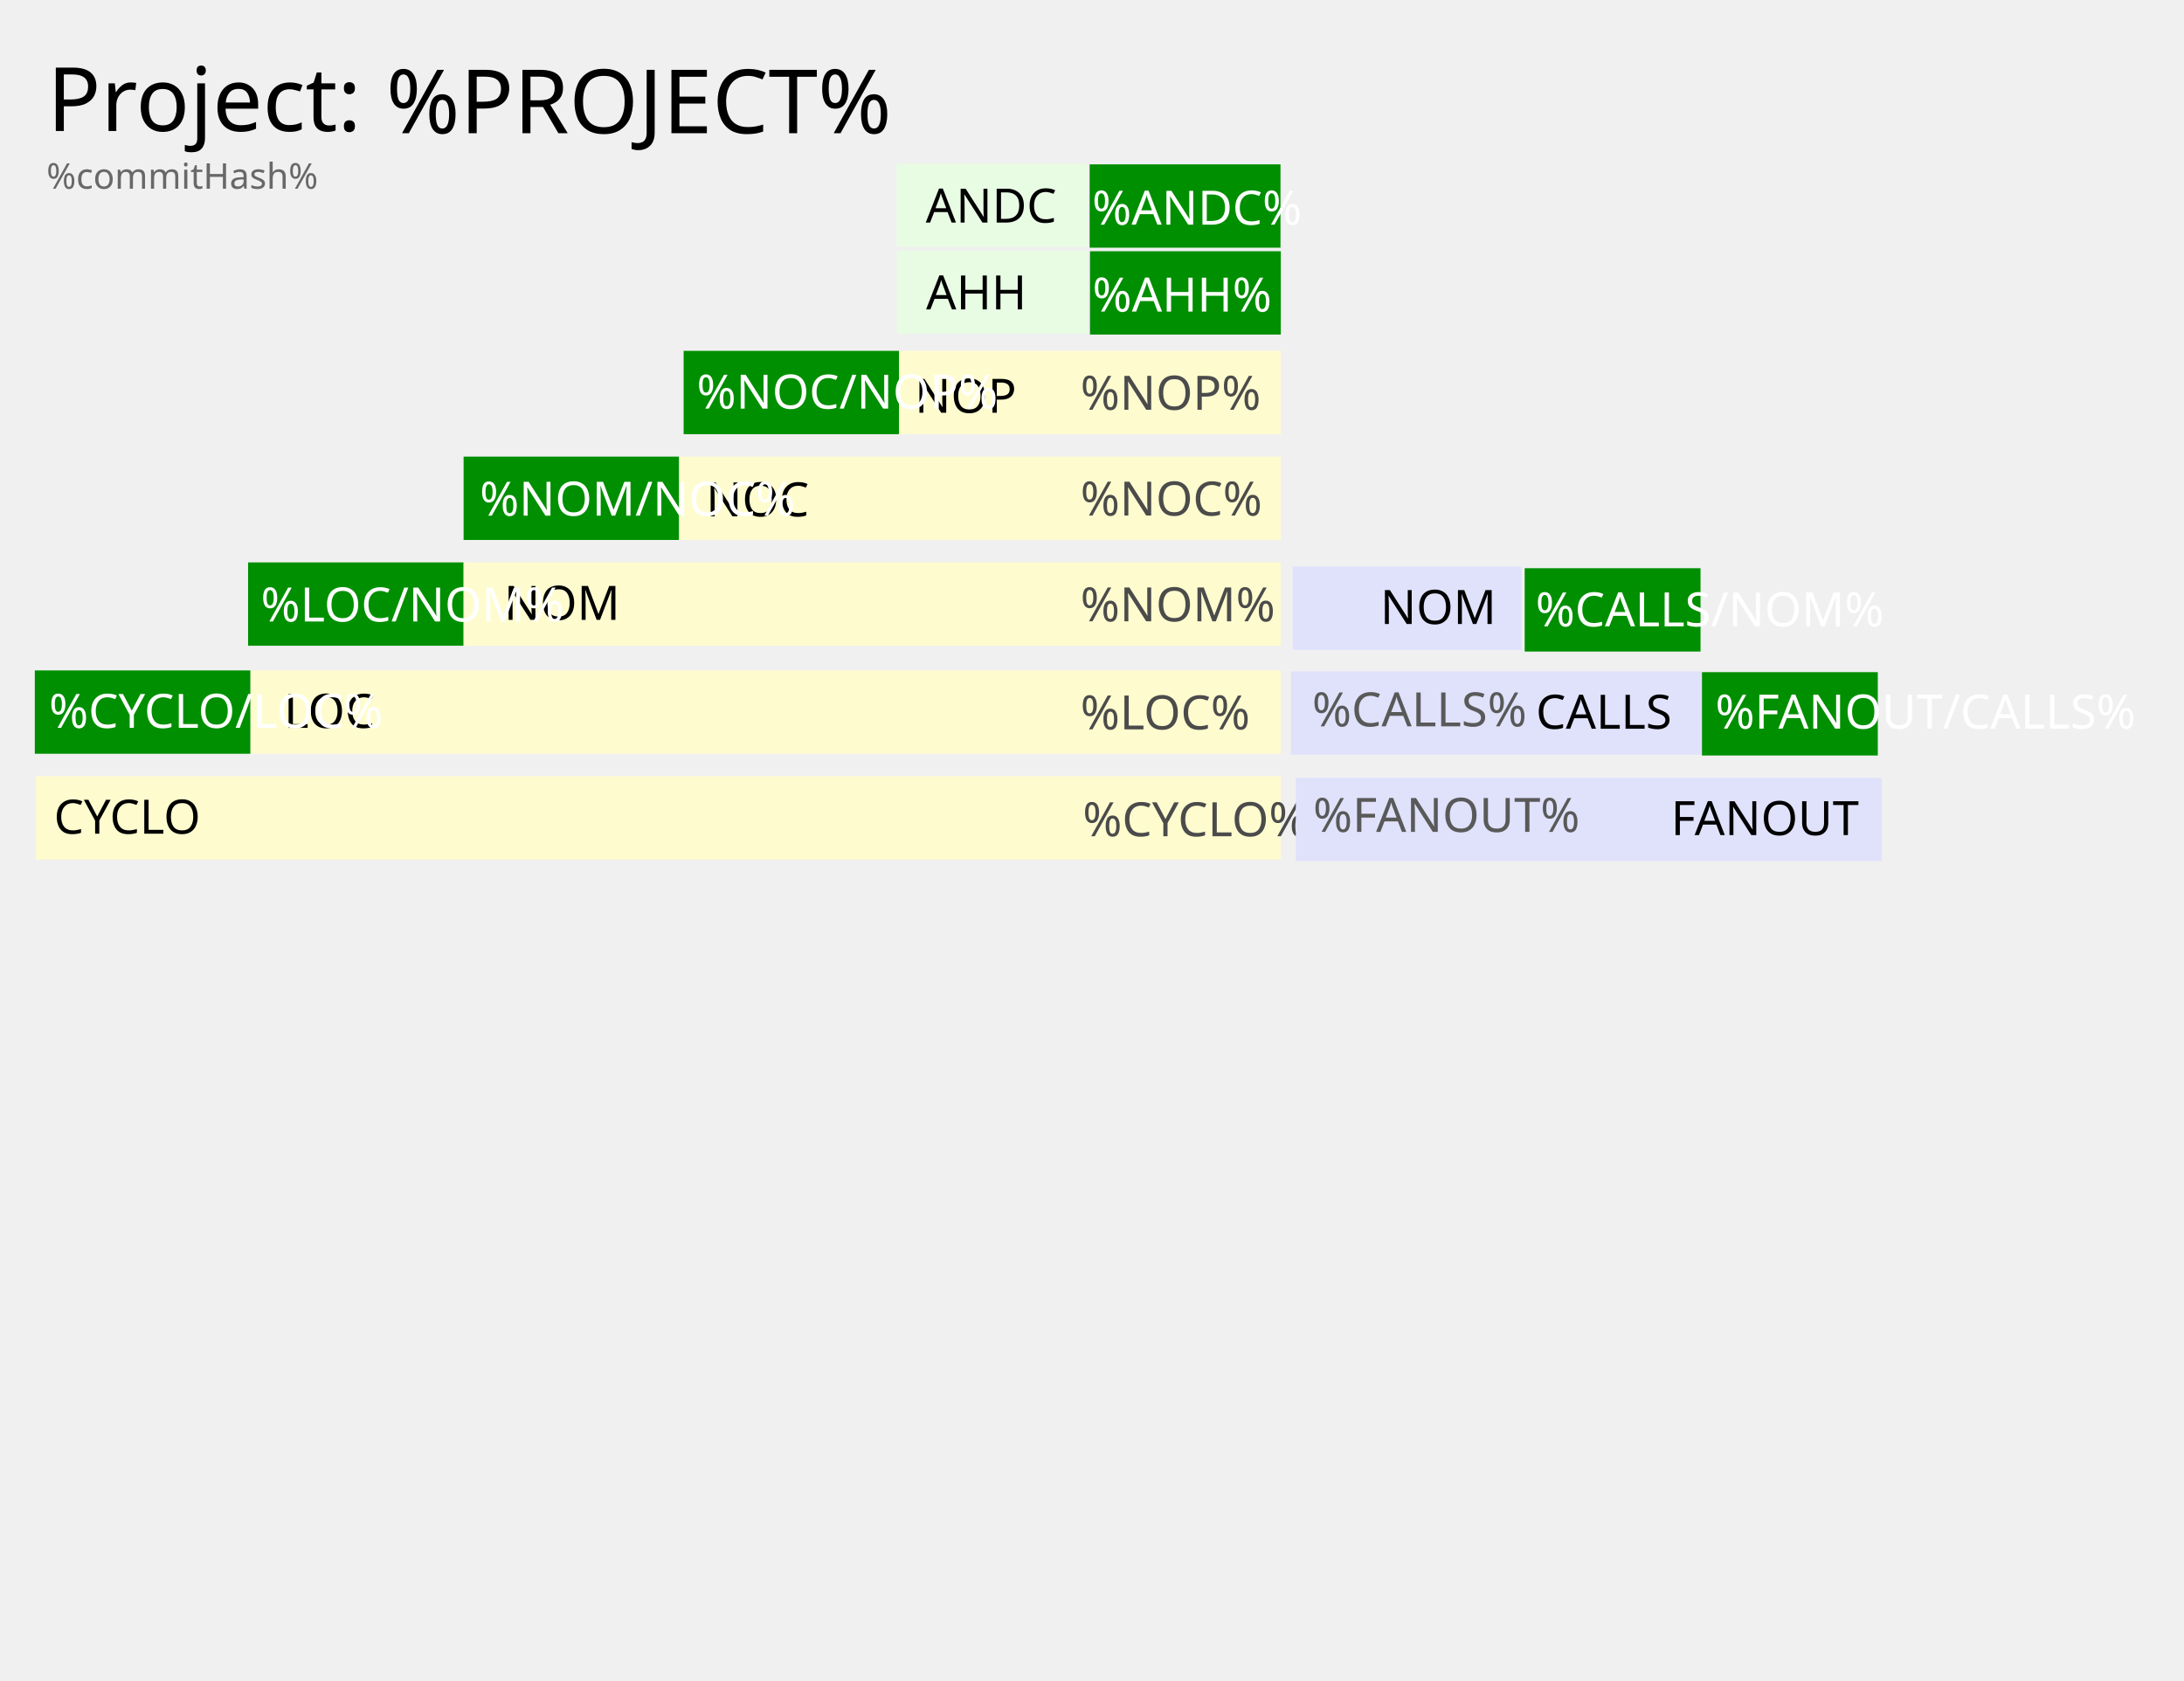
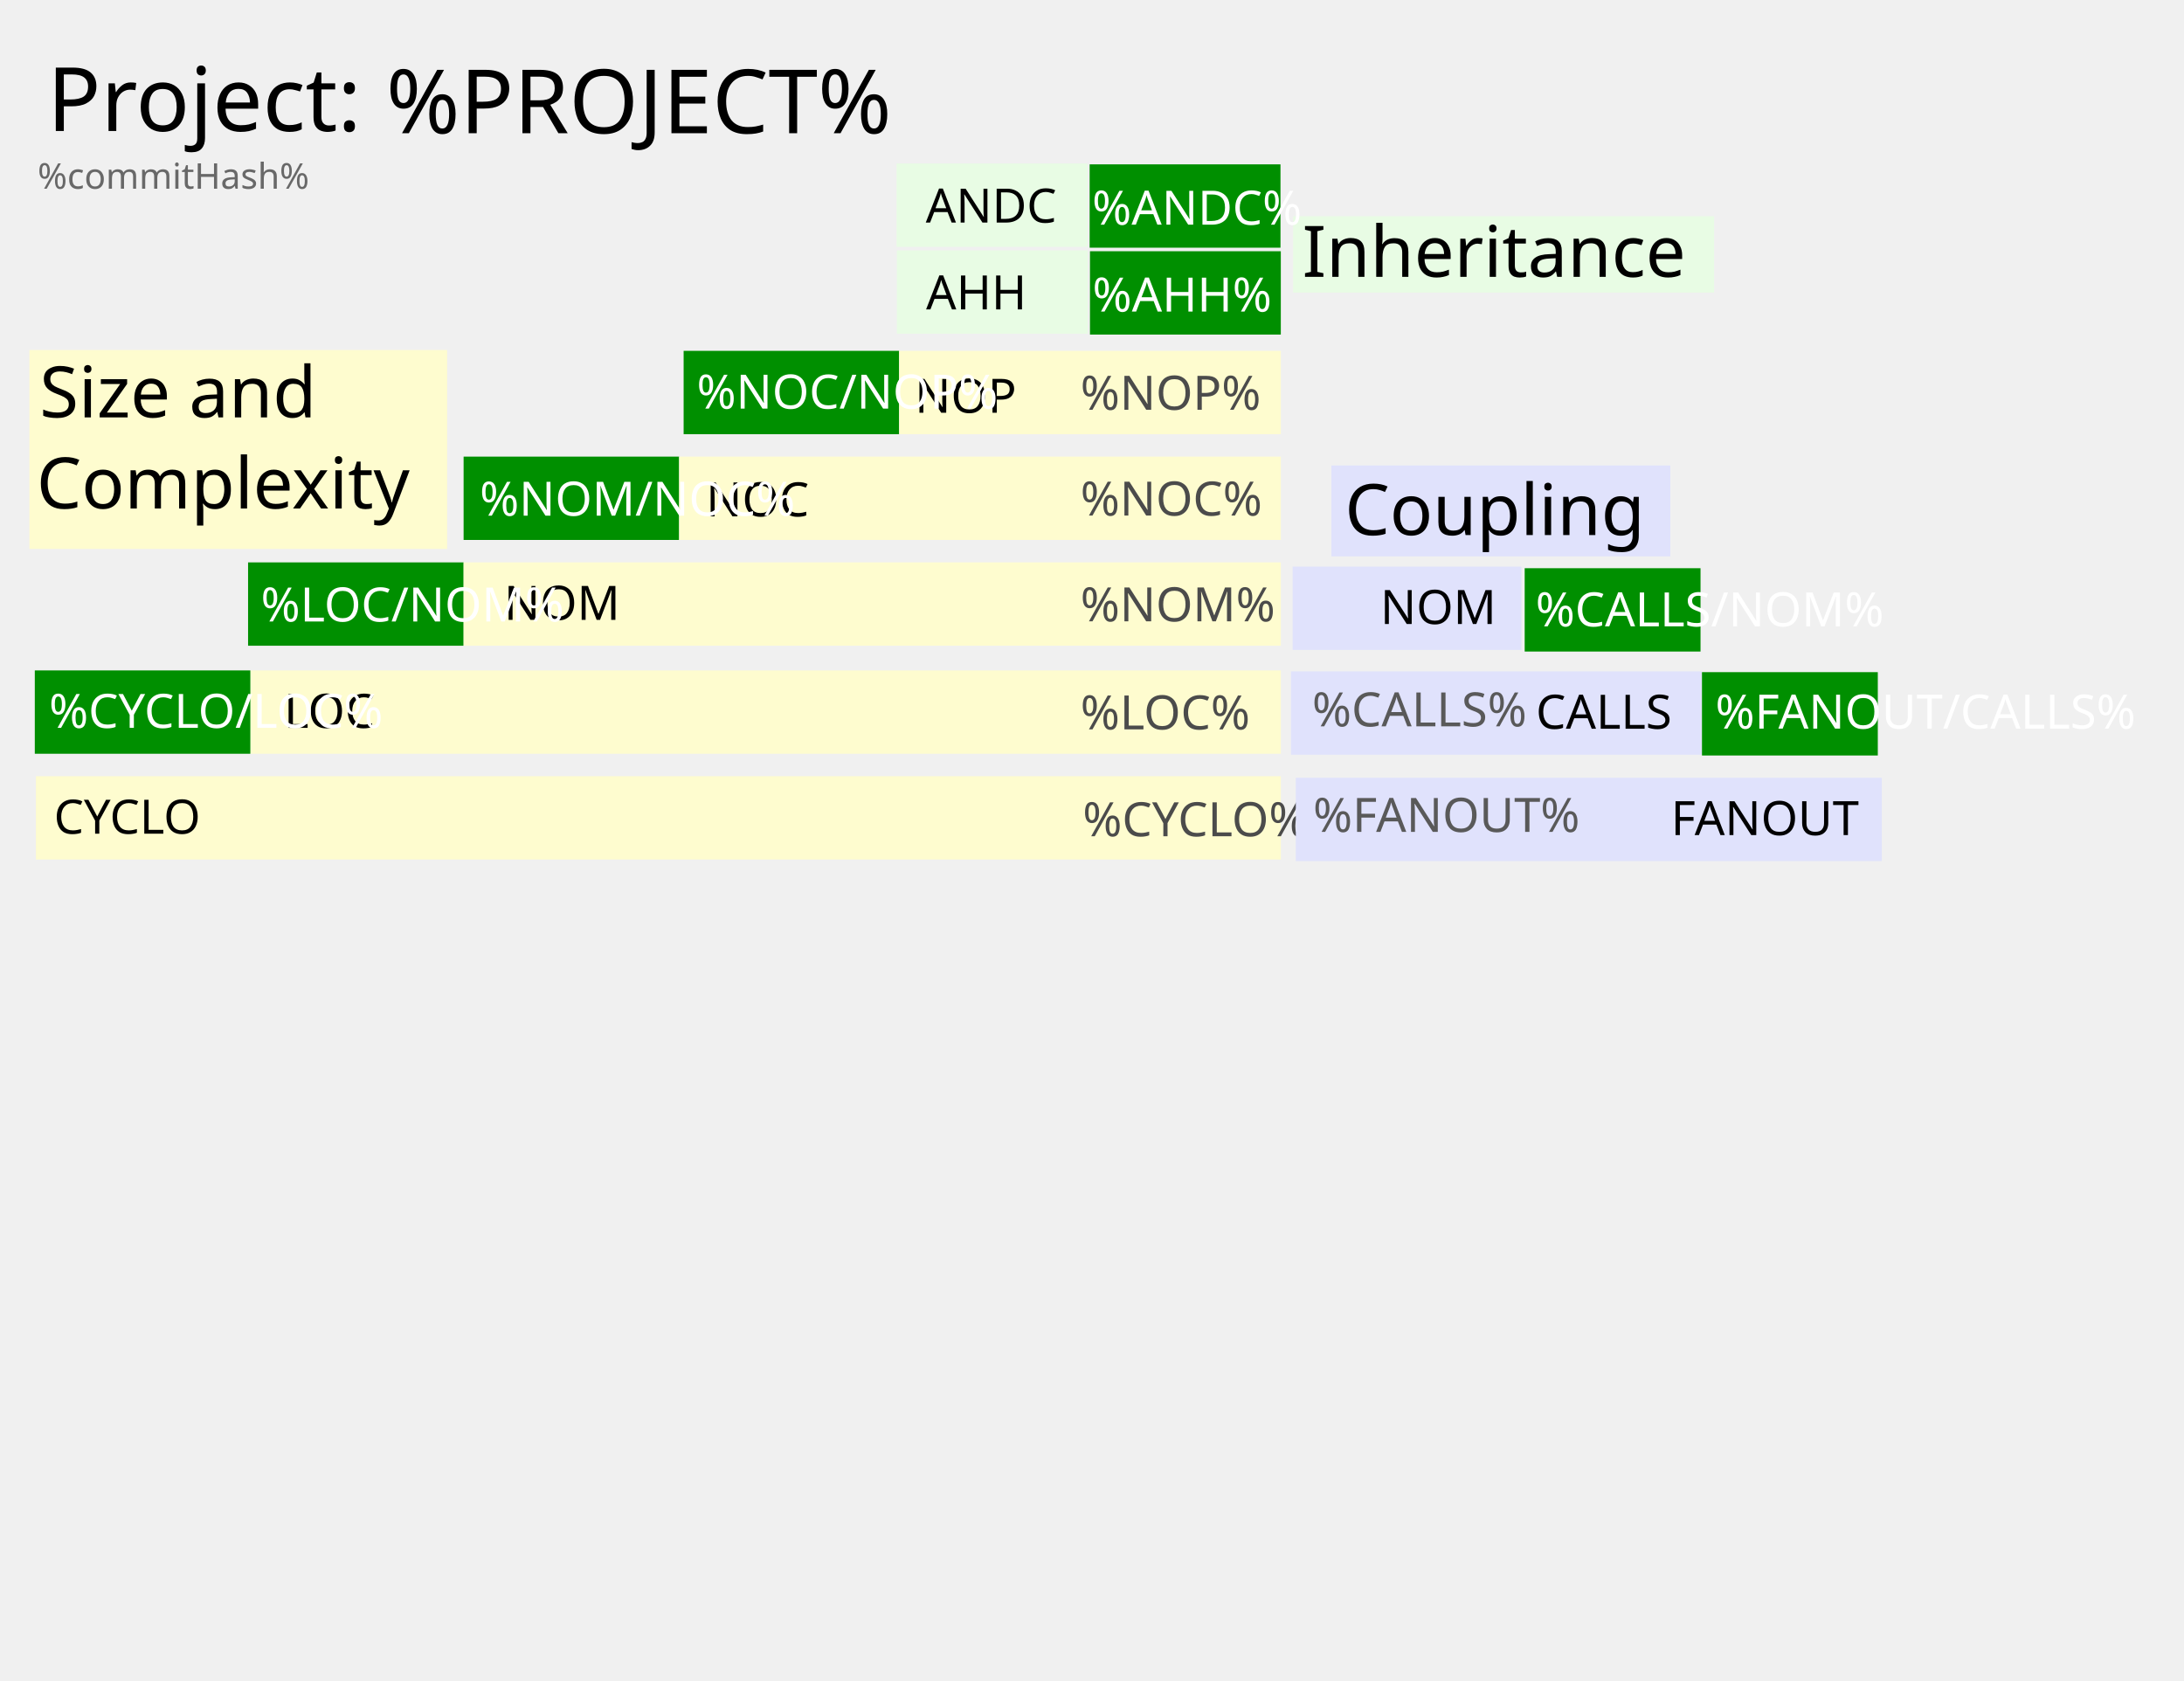
<svg xmlns="http://www.w3.org/2000/svg" xmlns:xlink="http://www.w3.org/1999/xlink" width="260mm" height="200mm" viewBox="0 0 260 200" version="1.1" id="svg8">
  <defs id="defs2">
    <linearGradient id="linearGradient840">
      <stop style="stop-color:#000000;stop-opacity:1;" offset="0" id="stop836" />
      <stop style="stop-color:#000000;stop-opacity:0;" offset="1" id="stop838" />
    </linearGradient>
    <linearGradient xlink:href="#linearGradient840" id="linearGradient842" x1="33.221" y1="-139.545" x2="113.455" y2="-139.545" gradientUnits="userSpaceOnUse" />
  </defs>
  <g id="layer1" transform="translate(0,-97)">
+     <rect style="fill:#e0e2fc;fill-opacity:1;stroke:none;stroke-width:0.166;stroke-miterlimit:4;stroke-dasharray:none;stroke-opacity:1" id="rect1041" width="40.358" height="10.824" x="158.491" y="152.407" />
+     <rect style="fill:#e8fce4;fill-opacity:1;stroke:none;stroke-width:0.151;stroke-miterlimit:4;stroke-dasharray:none;stroke-opacity:1" id="rect1039" width="50.113" height="9.087" x="153.947" y="122.74" />
+     <rect style="fill:#fefccf;fill-opacity:1;stroke:none;stroke-width:0.182;stroke-miterlimit:4;stroke-dasharray:none;stroke-opacity:1" id="rect1035" width="49.731" height="23.676" x="3.503" y="138.666" />
    <rect style="fill:#008f00;fill-opacity:1;stroke:none;stroke-width:0.14;stroke-miterlimit:4;stroke-dasharray:none;stroke-opacity:1" id="rect826" width="25.658" height="9.919" x="81.384" y="138.762" />
    <rect style="fill:#fefccf;fill-opacity:1;stroke:none;stroke-width:0.186;stroke-miterlimit:4;stroke-dasharray:none;stroke-opacity:1" id="rect826-1" width="45.436" height="9.919" x="107.041" y="138.762" />
    <text xml:space="preserve" style="font-style:normal;font-weight:normal;font-size:10.583px;line-height:1.25;font-family:sans-serif;letter-spacing:0px;word-spacing:0px;fill:#000000;fill-opacity:1;stroke:none;stroke-width:0.265" x="108.912" y="146.135" id="text1141">
      <tspan x="108.912" y="146.135" id="tspan1139" style="stroke-width:0.265">
        <tspan x="108.912" y="146.135" style="font-size:5.644px;fill:#000000;fill-opacity:1;stroke-width:0.265" id="tspan1137">NOP</tspan>
      </tspan>
    </text>
    <text xml:space="preserve" style="font-style:normal;font-weight:normal;font-size:10.583px;line-height:1.25;font-family:sans-serif;letter-spacing:0px;word-spacing:0px;fill:#4b4b4b;fill-opacity:1;stroke:none;stroke-width:0.265" x="128.623" y="145.776" id="text1115">
      <tspan x="128.623" y="145.776" id="tspan1113" style="fill:#4b4b4b;fill-opacity:1;stroke-width:0.265">
        <tspan x="128.623" y="145.776" style="font-size:5.644px;fill:#4b4b4b;fill-opacity:1;stroke-width:0.265" id="tspan1111">%NOP%</tspan>
      </tspan>
    </text>
    <rect style="fill:#008f00;fill-opacity:1;stroke:none;stroke-width:0.14;stroke-miterlimit:4;stroke-dasharray:none;stroke-opacity:1" id="rect826-2" width="25.658" height="9.919" x="55.191" y="151.353" />
    <rect style="fill:#fefccf;fill-opacity:1;stroke:none;stroke-width:0.234;stroke-miterlimit:4;stroke-dasharray:none;stroke-opacity:1" id="rect826-1-8" width="71.628" height="9.919" x="80.849" y="151.353" />
    <text xml:space="preserve" style="font-style:normal;font-weight:normal;font-size:10.583px;line-height:1.25;font-family:sans-serif;letter-spacing:0px;word-spacing:0px;fill:#000000;fill-opacity:1;stroke:none;stroke-width:0.265" x="84.056" y="158.459" id="text1129">
      <tspan x="84.056" y="158.459" id="tspan1127" style="stroke-width:0.265">
        <tspan x="84.056" y="158.459" style="font-size:5.644px;fill:#000000;fill-opacity:1;stroke-width:0.265" id="tspan1123">NOC</tspan>
        <tspan dx="0" x="96.668" y="158.459" style="font-size:5.644px;fill:#000000;fill-opacity:1;stroke-width:0.265" id="tspan1125" />
      </tspan>
    </text>
    <text xml:space="preserve" style="font-style:normal;font-weight:normal;font-size:10.583px;line-height:1.25;font-family:sans-serif;letter-spacing:0px;word-spacing:0px;fill:#4b4b4b;fill-opacity:1;stroke:none;stroke-width:0.265" x="128.623" y="158.367" id="text1135">
      <tspan x="128.623" y="158.367" id="tspan1133" style="fill:#4b4b4b;fill-opacity:1;stroke-width:0.265">
        <tspan x="128.623" y="158.367" style="font-size:5.644px;fill:#4b4b4b;fill-opacity:1;stroke-width:0.265" id="tspan1131">%NOC%</tspan>
      </tspan>
    </text>
    <text xml:space="preserve" style="font-style:normal;font-weight:normal;font-size:10.583px;line-height:1.25;font-family:sans-serif;letter-spacing:0px;word-spacing:0px;fill:#ffffff;fill-opacity:1;stroke:none;stroke-width:0.265" x="82.944" y="145.642" id="text1177">
      <tspan x="82.944" y="145.642" id="tspan1175" style="stroke-width:0.265">
        <tspan x="82.944" y="145.642" style="font-size:5.644px;fill:#ffffff;fill-opacity:1;stroke-width:0.265" id="tspan1173">%NOC/NOP%</tspan>
      </tspan>
    </text>
    <text xml:space="preserve" style="font-style:normal;font-weight:normal;font-size:10.583px;line-height:1.25;font-family:sans-serif;letter-spacing:0px;word-spacing:0px;fill:#ffffff;fill-opacity:1;stroke:none;stroke-width:0.265" x="57.11" y="158.383" id="text1121">
      <tspan x="57.11" y="158.383" id="tspan1119" style="stroke-width:0.265">
        <tspan x="57.11" y="158.383" style="font-size:5.644px;fill:#ffffff;fill-opacity:1;stroke-width:0.265" id="tspan1117">%NOM/NOC%</tspan>
      </tspan>
    </text>
    <rect style="fill:#008f00;fill-opacity:1;stroke:none;stroke-width:0.14;stroke-miterlimit:4;stroke-dasharray:none;stroke-opacity:1" id="rect826-2-8" width="25.658" height="9.919" x="29.533" y="163.944" />
    <rect style="fill:#fefccf;fill-opacity:1;stroke:none;stroke-width:0.272;stroke-miterlimit:4;stroke-dasharray:none;stroke-opacity:1" id="rect826-1-8-9" width="97.286" height="9.919" x="55.191" y="163.944" />
    <text xml:space="preserve" style="font-style:normal;font-weight:normal;font-size:10.583px;line-height:1.25;font-family:sans-serif;letter-spacing:0px;word-spacing:0px;fill:#000000;fill-opacity:1;stroke:none;stroke-width:0.265" x="60.002" y="170.783" id="text1159">
      <tspan x="60.002" y="170.783" id="tspan1157" style="stroke-width:0.265">
        <tspan x="60.002" y="170.783" style="font-size:5.644px;fill:#000000;fill-opacity:1;stroke-width:0.265" id="tspan1155">NOM</tspan>
      </tspan>
    </text>
    <text xml:space="preserve" style="font-style:normal;font-weight:normal;font-size:10.583px;line-height:1.25;font-family:sans-serif;letter-spacing:0px;word-spacing:0px;fill:#4b4b4b;fill-opacity:1;stroke:none;stroke-width:0.265" x="128.623" y="170.958" id="text1171">
      <tspan x="128.623" y="170.958" id="tspan1169" style="fill:#4b4b4b;fill-opacity:1;stroke-width:0.265">
        <tspan x="128.623" y="170.958" style="font-size:5.644px;fill:#4b4b4b;fill-opacity:1;stroke-width:0.265" id="tspan1167">%NOM%</tspan>
      </tspan>
    </text>
    <text xml:space="preserve" style="font-style:normal;font-weight:normal;font-size:10.583px;line-height:1.25;font-family:sans-serif;letter-spacing:0px;word-spacing:0px;fill:#ffffff;fill-opacity:1;stroke:none;stroke-width:0.265" x="31.051" y="170.974" id="text1153">
      <tspan x="31.051" y="170.974" id="tspan1151" style="stroke-width:0.265">
        <tspan x="31.051" y="170.974" style="font-size:5.644px;fill:#ffffff;fill-opacity:1;stroke-width:0.265" id="tspan1149">%LOC/NOM%</tspan>
      </tspan>
    </text>
    <rect style="fill:#fefccf;fill-opacity:1;stroke:none;stroke-width:0.306;stroke-miterlimit:4;stroke-dasharray:none;stroke-opacity:1" id="rect826-1-8-9-3" width="122.677" height="9.919" x="29.801" y="176.803" />
    <text xml:space="preserve" style="font-style:normal;font-weight:normal;font-size:10.583px;line-height:1.25;font-family:sans-serif;letter-spacing:0px;word-spacing:0px;fill:#000000;fill-opacity:1;stroke:none;stroke-width:0.265" x="33.81" y="183.642" id="text1147">
      <tspan x="33.81" y="183.642" id="tspan1145" style="stroke-width:0.265">
        <tspan x="33.81" y="183.642" style="font-size:5.644px;fill:#000000;fill-opacity:1;stroke-width:0.265" id="tspan1143">LOC</tspan>
      </tspan>
    </text>
    <text xml:space="preserve" style="font-style:normal;font-weight:normal;font-size:10.583px;line-height:1.25;font-family:sans-serif;letter-spacing:0px;word-spacing:0px;fill:#4b4b4b;fill-opacity:1;stroke:none;stroke-width:0.265" x="128.623" y="183.817" id="text1165">
      <tspan x="128.623" y="183.817" id="tspan1163" style="fill:#4b4b4b;fill-opacity:1;stroke-width:0.265">
        <tspan x="128.623" y="183.817" style="font-size:5.644px;fill:#4b4b4b;fill-opacity:1;stroke-width:0.265" id="tspan1161">%LOC%</tspan>
      </tspan>
    </text>
    <text xml:space="preserve" style="font-style:normal;font-weight:normal;font-size:10.583px;line-height:1.25;font-family:sans-serif;letter-spacing:0px;word-spacing:0px;fill:#000000;fill-opacity:1;stroke:none;stroke-width:0.265" x="5.613" y="112.594" id="text1199">
      <tspan x="5.613" y="112.594" id="tspan1197" style="stroke-width:0.265">
        <tspan x="5.613" y="112.594" id="tspan1195" style="stroke-width:0.265">Project:</tspan>
      </tspan>
    </text>
    <text xml:space="preserve" style="font-style:normal;font-weight:normal;font-size:10.583px;line-height:1.25;font-family:sans-serif;letter-spacing:0px;word-spacing:0px;fill:#000000;fill-opacity:1;stroke:none;stroke-width:0.265" x="45.97" y="112.861" id="text1205">
      <tspan x="45.97" y="112.861" id="tspan1203" style="stroke-width:0.265">
        <tspan x="45.97" y="112.861" id="tspan1201" style="stroke-width:0.265">%PROJECT%</tspan>
      </tspan>
    </text>
    <rect style="fill:#008f00;fill-opacity:1;stroke:none;stroke-width:0.14;stroke-miterlimit:4;stroke-dasharray:none;stroke-opacity:1" id="rect826-2-8-3" width="25.658" height="9.919" x="4.143" y="176.803" />
    <text xml:space="preserve" style="font-style:normal;font-weight:normal;font-size:5.644px;line-height:1.25;font-family:sans-serif;letter-spacing:0px;word-spacing:0px;fill:#ffffff;fill-opacity:1;stroke:none;stroke-width:0.265" x="5.834" y="183.64" id="text1153-8">
      <tspan x="5.834" y="183.64" id="tspan1151-1" style="stroke-width:0.265">%CYCLO/LOC%<tspan x="5.834" y="183.64" style="font-size:5.644px;fill:#ffffff;fill-opacity:1;stroke-width:0.265" id="tspan1149-5" />
      </tspan>
    </text>
    <rect style="fill:#fefccf;fill-opacity:1;stroke:none;stroke-width:0.336;stroke-miterlimit:4;stroke-dasharray:none;stroke-opacity:1" id="rect826-1-8-9-3-9" width="148.201" height="9.919" x="4.276" y="189.394" />
    <text xml:space="preserve" style="font-style:normal;font-weight:normal;font-size:5.644px;line-height:1.25;font-family:sans-serif;letter-spacing:0px;word-spacing:0px;fill:#000000;fill-opacity:1;stroke:none;stroke-width:0.265" x="6.415" y="196.233" id="text1147-3">
      <tspan x="6.415" y="196.233" id="tspan1145-6" style="stroke-width:0.265">CYCLO<tspan x="6.415" y="196.233" style="font-size:5.644px;fill:#000000;fill-opacity:1;stroke-width:0.265" id="tspan1143-7" />
      </tspan>
    </text>
    <text xml:space="preserve" style="font-style:normal;font-weight:normal;font-size:10.583px;line-height:1.25;font-family:sans-serif;letter-spacing:0px;word-spacing:0px;fill:#4b4b4b;fill-opacity:1;stroke:none;stroke-width:0.265" x="128.89" y="196.541" id="text1165-5">
      <tspan x="128.89" y="196.541" id="tspan1163-8" style="fill:#4b4b4b;fill-opacity:1;stroke-width:0.265">
        <tspan x="128.89" y="196.541" style="font-size:5.644px;fill:#4b4b4b;fill-opacity:1;stroke-width:0.265" id="tspan1161-8">%CYCLO%</tspan>
      </tspan>
    </text>
    <rect style="fill:#008f00;fill-opacity:1;stroke:none;stroke-width:0.132;stroke-miterlimit:4;stroke-dasharray:none;stroke-opacity:1" id="rect826-1-7" width="22.718" height="9.919" x="129.759" y="126.905" />
    <rect style="fill:#e8fce4;fill-opacity:1;stroke:none;stroke-width:0.132;stroke-miterlimit:4;stroke-dasharray:none;stroke-opacity:1" id="rect826-1-7-6" width="22.718" height="9.919" x="106.774" y="126.801" />
    <text xml:space="preserve" style="font-style:normal;font-weight:normal;font-size:5.644px;line-height:1.25;font-family:sans-serif;letter-spacing:0px;word-spacing:0px;fill:#000000;fill-opacity:1;stroke:none;stroke-width:0.265" x="110.249" y="133.832" id="text4037">
      <tspan id="tspan4035" x="110.249" y="133.832" style="stroke-width:0.265">AHH</tspan>
    </text>
    <text xml:space="preserve" style="font-style:normal;font-weight:normal;font-size:5.644px;line-height:1.25;font-family:sans-serif;letter-spacing:0px;word-spacing:0px;fill:#ffffff;fill-opacity:1;stroke:none;stroke-width:0.265" x="130.055" y="134.085" id="text4037-7">
      <tspan id="tspan4035-5" x="130.055" y="134.085" style="fill:#ffffff;fill-opacity:1;stroke-width:0.265">%AHH%</tspan>
    </text>
    <rect style="fill:#008f00;fill-opacity:1;stroke:none;stroke-width:0.132;stroke-miterlimit:4;stroke-dasharray:none;stroke-opacity:1" id="rect826-1-7-2" width="22.718" height="9.919" x="129.72" y="116.564" />
    <rect style="fill:#e8fce4;fill-opacity:1;stroke:none;stroke-width:0.132;stroke-miterlimit:4;stroke-dasharray:none;stroke-opacity:1" id="rect826-1-7-6-3" width="22.718" height="9.919" x="106.735" y="116.459" />
    <text xml:space="preserve" style="font-style:normal;font-weight:normal;font-size:5.644px;line-height:1.25;font-family:sans-serif;letter-spacing:0px;word-spacing:0px;fill:#000000;fill-opacity:1;stroke:none;stroke-width:0.265" x="110.21" y="123.49" id="text4037-2">
      <tspan id="tspan4035-0" x="110.21" y="123.49" style="stroke-width:0.265">ANDC</tspan>
    </text>
    <text xml:space="preserve" style="font-style:normal;font-weight:normal;font-size:5.644px;line-height:1.25;font-family:sans-serif;letter-spacing:0px;word-spacing:0px;fill:#ffffff;fill-opacity:1;stroke:none;stroke-width:0.265" x="130.016" y="123.743" id="text4037-7-3">
      <tspan id="tspan4035-5-6" x="130.016" y="123.743" style="fill:#ffffff;fill-opacity:1;stroke-width:0.265">%ANDC%</tspan>
    </text>
    <rect style="fill:#e0e2fc;fill-opacity:1;stroke:none;stroke-width:0.193;stroke-miterlimit:4;stroke-dasharray:none;stroke-opacity:1" id="rect826-1-8-9-3-8" width="48.895" height="9.919" x="153.695" y="176.92" />
    <rect style="fill:#e0e2fc;fill-opacity:1;stroke:none;stroke-width:0.144;stroke-miterlimit:4;stroke-dasharray:none;stroke-opacity:1" id="rect826-1-8-9-3-8-5" width="27.238" height="9.919" x="153.884" y="164.447" />
    <rect style="fill:#e0e2fc;fill-opacity:1;stroke:none;stroke-width:0.231;stroke-miterlimit:4;stroke-dasharray:none;stroke-opacity:1" id="rect826-1-8-9-3-8-5-0" width="69.76" height="9.919" x="154.262" y="189.582" />
    <text xml:space="preserve" style="font-style:normal;font-weight:normal;font-size:10.583px;line-height:1.25;font-family:sans-serif;letter-spacing:0px;word-spacing:0px;fill:#000000;fill-opacity:1;stroke:none;stroke-width:0.265" x="164.325" y="171.272" id="text1159-9">
      <tspan x="164.325" y="171.272" id="tspan1157-2" style="stroke-width:0.265">
        <tspan x="164.325" y="171.272" style="font-size:5.644px;fill:#000000;fill-opacity:1;stroke-width:0.265" id="tspan1155-5">NOM</tspan>
      </tspan>
    </text>
    <text xml:space="preserve" style="font-style:normal;font-weight:normal;font-size:10.583px;line-height:1.25;font-family:sans-serif;letter-spacing:0px;word-spacing:0px;fill:#000000;fill-opacity:1;stroke:none;stroke-width:0.265" x="182.845" y="183.745" id="text1159-9-1">
      <tspan x="182.845" y="183.745" id="tspan1157-2-7" style="font-size:5.644px;stroke-width:0.265">CALLS</tspan>
    </text>
    <text xml:space="preserve" style="font-style:normal;font-weight:normal;font-size:10.583px;line-height:1.25;font-family:sans-serif;letter-spacing:0px;word-spacing:0px;fill:#000000;fill-opacity:1;stroke:none;stroke-width:0.265" x="198.92" y="196.407" id="text1159-9-1-7">
      <tspan x="198.92" y="196.407" id="tspan1157-2-7-8" style="font-size:5.644px;stroke-width:0.265">FANOUT</tspan>
    </text>
    <rect style="fill:#008f00;fill-opacity:1;stroke:none;stroke-width:0.126;stroke-miterlimit:4;stroke-dasharray:none;stroke-opacity:1" id="rect826-24" width="20.933" height="9.919" x="181.51" y="164.636" />
    <rect style="fill:#008f00;fill-opacity:1;stroke:none;stroke-width:0.126;stroke-miterlimit:4;stroke-dasharray:none;stroke-opacity:1" id="rect826-24-4" width="20.933" height="9.919" x="202.615" y="177.009" />
    <text xml:space="preserve" style="font-style:normal;font-weight:normal;font-size:10.583px;line-height:1.25;font-family:sans-serif;letter-spacing:0px;word-spacing:0px;fill:#000000;fill-opacity:1;stroke:none;stroke-width:0.265" x="156.202" y="183.461" id="text1159-9-1-9">
      <tspan x="156.202" y="183.461" id="tspan1157-2-7-7" style="font-size:5.644px;fill:#595959;fill-opacity:1;stroke-width:0.265">%CALLS%</tspan>
    </text>
    <text xml:space="preserve" style="font-style:normal;font-weight:normal;font-size:10.583px;line-height:1.25;font-family:sans-serif;letter-spacing:0px;word-spacing:0px;fill:#000000;fill-opacity:1;stroke:none;stroke-width:0.265" x="156.316" y="196.022" id="text1159-9-1-9-3">
      <tspan x="156.316" y="196.022" id="tspan1157-2-7-7-3" style="font-size:5.644px;fill:#595959;fill-opacity:1;stroke-width:0.265">%FANOUT%</tspan>
    </text>
    <text xml:space="preserve" style="font-style:normal;font-weight:normal;font-size:5.644px;line-height:1.25;font-family:sans-serif;letter-spacing:0px;word-spacing:0px;fill:#ffffff;fill-opacity:1;stroke:none;stroke-width:0.265" x="204.206" y="183.728" id="text4037-7-3-7">
      <tspan id="tspan4035-5-6-8" x="204.206" y="183.728" style="fill:#ffffff;fill-opacity:1;stroke-width:0.265">%FANOUT/CALLS%</tspan>
    </text>
    <text xml:space="preserve" style="font-style:normal;font-weight:normal;font-size:5.644px;line-height:1.25;font-family:sans-serif;letter-spacing:0px;word-spacing:0px;fill:#ffffff;fill-opacity:1;stroke:none;stroke-width:0.265" x="182.806" y="171.557" id="text4037-7-3-7-2">
      <tspan id="tspan4035-5-6-8-8" x="182.806" y="171.557" style="fill:#ffffff;fill-opacity:1;stroke-width:0.265">%CALLS/NOM%</tspan>
    </text>
-     <text xml:space="preserve" style="font-style:normal;font-variant:normal;font-weight:normal;font-stretch:normal;font-size:4.233px;line-height:1.25;font-family:sans-serif;-inkscape-font-specification:'sans-serif, Normal';font-variant-ligatures:normal;font-variant-caps:normal;font-variant-numeric:normal;font-feature-settings:normal;text-align:start;letter-spacing:0px;word-spacing:0px;writing-mode:lr-tb;text-anchor:start;fill:#000000;fill-opacity:0.563;stroke:none;stroke-width:0.265" x="5.543" y="119.461" id="text1205-8">
-       <tspan x="5.543" y="119.461" id="tspan1203-6" style="font-style:normal;font-variant:normal;font-weight:normal;font-stretch:normal;font-size:4.233px;font-family:sans-serif;-inkscape-font-specification:'sans-serif, Normal';font-variant-ligatures:normal;font-variant-caps:normal;font-variant-numeric:normal;font-feature-settings:normal;text-align:start;writing-mode:lr-tb;text-anchor:start;fill:#000000;fill-opacity:0.563;stroke-width:0.265">
-         <tspan x="5.543" y="119.461" id="tspan1201-2" style="font-style:normal;font-variant:normal;font-weight:normal;font-stretch:normal;font-size:4.233px;font-family:sans-serif;-inkscape-font-specification:'sans-serif, Normal';font-variant-ligatures:normal;font-variant-caps:normal;font-variant-numeric:normal;font-feature-settings:normal;text-align:start;writing-mode:lr-tb;text-anchor:start;fill:#000000;fill-opacity:0.563;stroke-width:0.265">%commitHash%</tspan>
+     <text xml:space="preserve" style="font-style:normal;font-variant:normal;font-weight:normal;font-stretch:normal;font-size:4.233px;line-height:1.25;font-family:sans-serif;-inkscape-font-specification:'sans-serif, Normal';font-variant-ligatures:normal;font-variant-caps:normal;font-variant-numeric:normal;font-feature-settings:normal;text-align:start;letter-spacing:0px;word-spacing:0px;writing-mode:lr-tb;text-anchor:start;fill:#000000;fill-opacity:0.563;stroke:none;stroke-width:0.265" x="4.485" y="119.461" id="text1205-8">
+       <tspan x="4.485" y="119.461" id="tspan1203-6" style="font-style:normal;font-variant:normal;font-weight:normal;font-stretch:normal;font-size:4.233px;font-family:sans-serif;-inkscape-font-specification:'sans-serif, Normal';font-variant-ligatures:normal;font-variant-caps:normal;font-variant-numeric:normal;font-feature-settings:normal;text-align:start;writing-mode:lr-tb;text-anchor:start;fill:#000000;fill-opacity:0.563;stroke-width:0.265">
+         <tspan x="4.485" y="119.461" id="tspan1201-2" style="font-style:normal;font-variant:normal;font-weight:normal;font-stretch:normal;font-size:4.233px;font-family:sans-serif;-inkscape-font-specification:'sans-serif, Normal';font-variant-ligatures:normal;font-variant-caps:normal;font-variant-numeric:normal;font-feature-settings:normal;text-align:start;writing-mode:lr-tb;text-anchor:start;fill:#000000;fill-opacity:0.563;stroke-width:0.265">%commitHash%</tspan>
      </tspan>
+     </text>
+     <text xml:space="preserve" style="font-style:normal;font-weight:normal;font-size:10.583px;line-height:1.25;font-family:sans-serif;letter-spacing:0px;word-spacing:0px;fill:#000000;fill-opacity:1;stroke:none;stroke-width:0.265" x="155.016" y="129.957" id="text1021">
+       <tspan id="tspan1019" x="155.016" y="129.957" style="stroke-width:0.265;font-size:8.467px">Inheritance</tspan>
+     </text>
+     <text xml:space="preserve" style="font-style:normal;font-weight:normal;font-size:10.583px;line-height:1.25;font-family:sans-serif;letter-spacing:0px;word-spacing:0px;fill:#000000;fill-opacity:1;stroke:none;stroke-width:0.265" x="4.706" y="146.684" id="text1025">
+       <tspan x="4.706" y="146.684" style="font-size:8.467px;stroke-width:0.265" id="tspan1037">Size and </tspan>
+     </text>
+     <text xml:space="preserve" style="font-style:normal;font-weight:normal;font-size:10.583px;line-height:1.25;font-family:sans-serif;letter-spacing:0px;word-spacing:0px;fill:#000000;fill-opacity:1;stroke:none;stroke-width:0.265" x="160.094" y="160.693" id="text1033">
+       <tspan id="tspan1031" x="160.094" y="160.693" style="font-size:8.467px;fill:#000000;fill-opacity:1;stroke-width:0.265">Coupling</tspan>
+     </text>
+     <text xml:space="preserve" style="font-style:normal;font-weight:normal;font-size:10.583px;line-height:1.25;font-family:sans-serif;letter-spacing:0px;word-spacing:0px;fill:#000000;fill-opacity:1;stroke:none;stroke-width:0.265" x="4.347" y="157.527" id="text1043">
+       <tspan id="tspan1041" x="4.347" y="157.527" style="font-size:8.467px;stroke-width:0.265">Complexity</tspan>
    </text>
  </g>
</svg>
